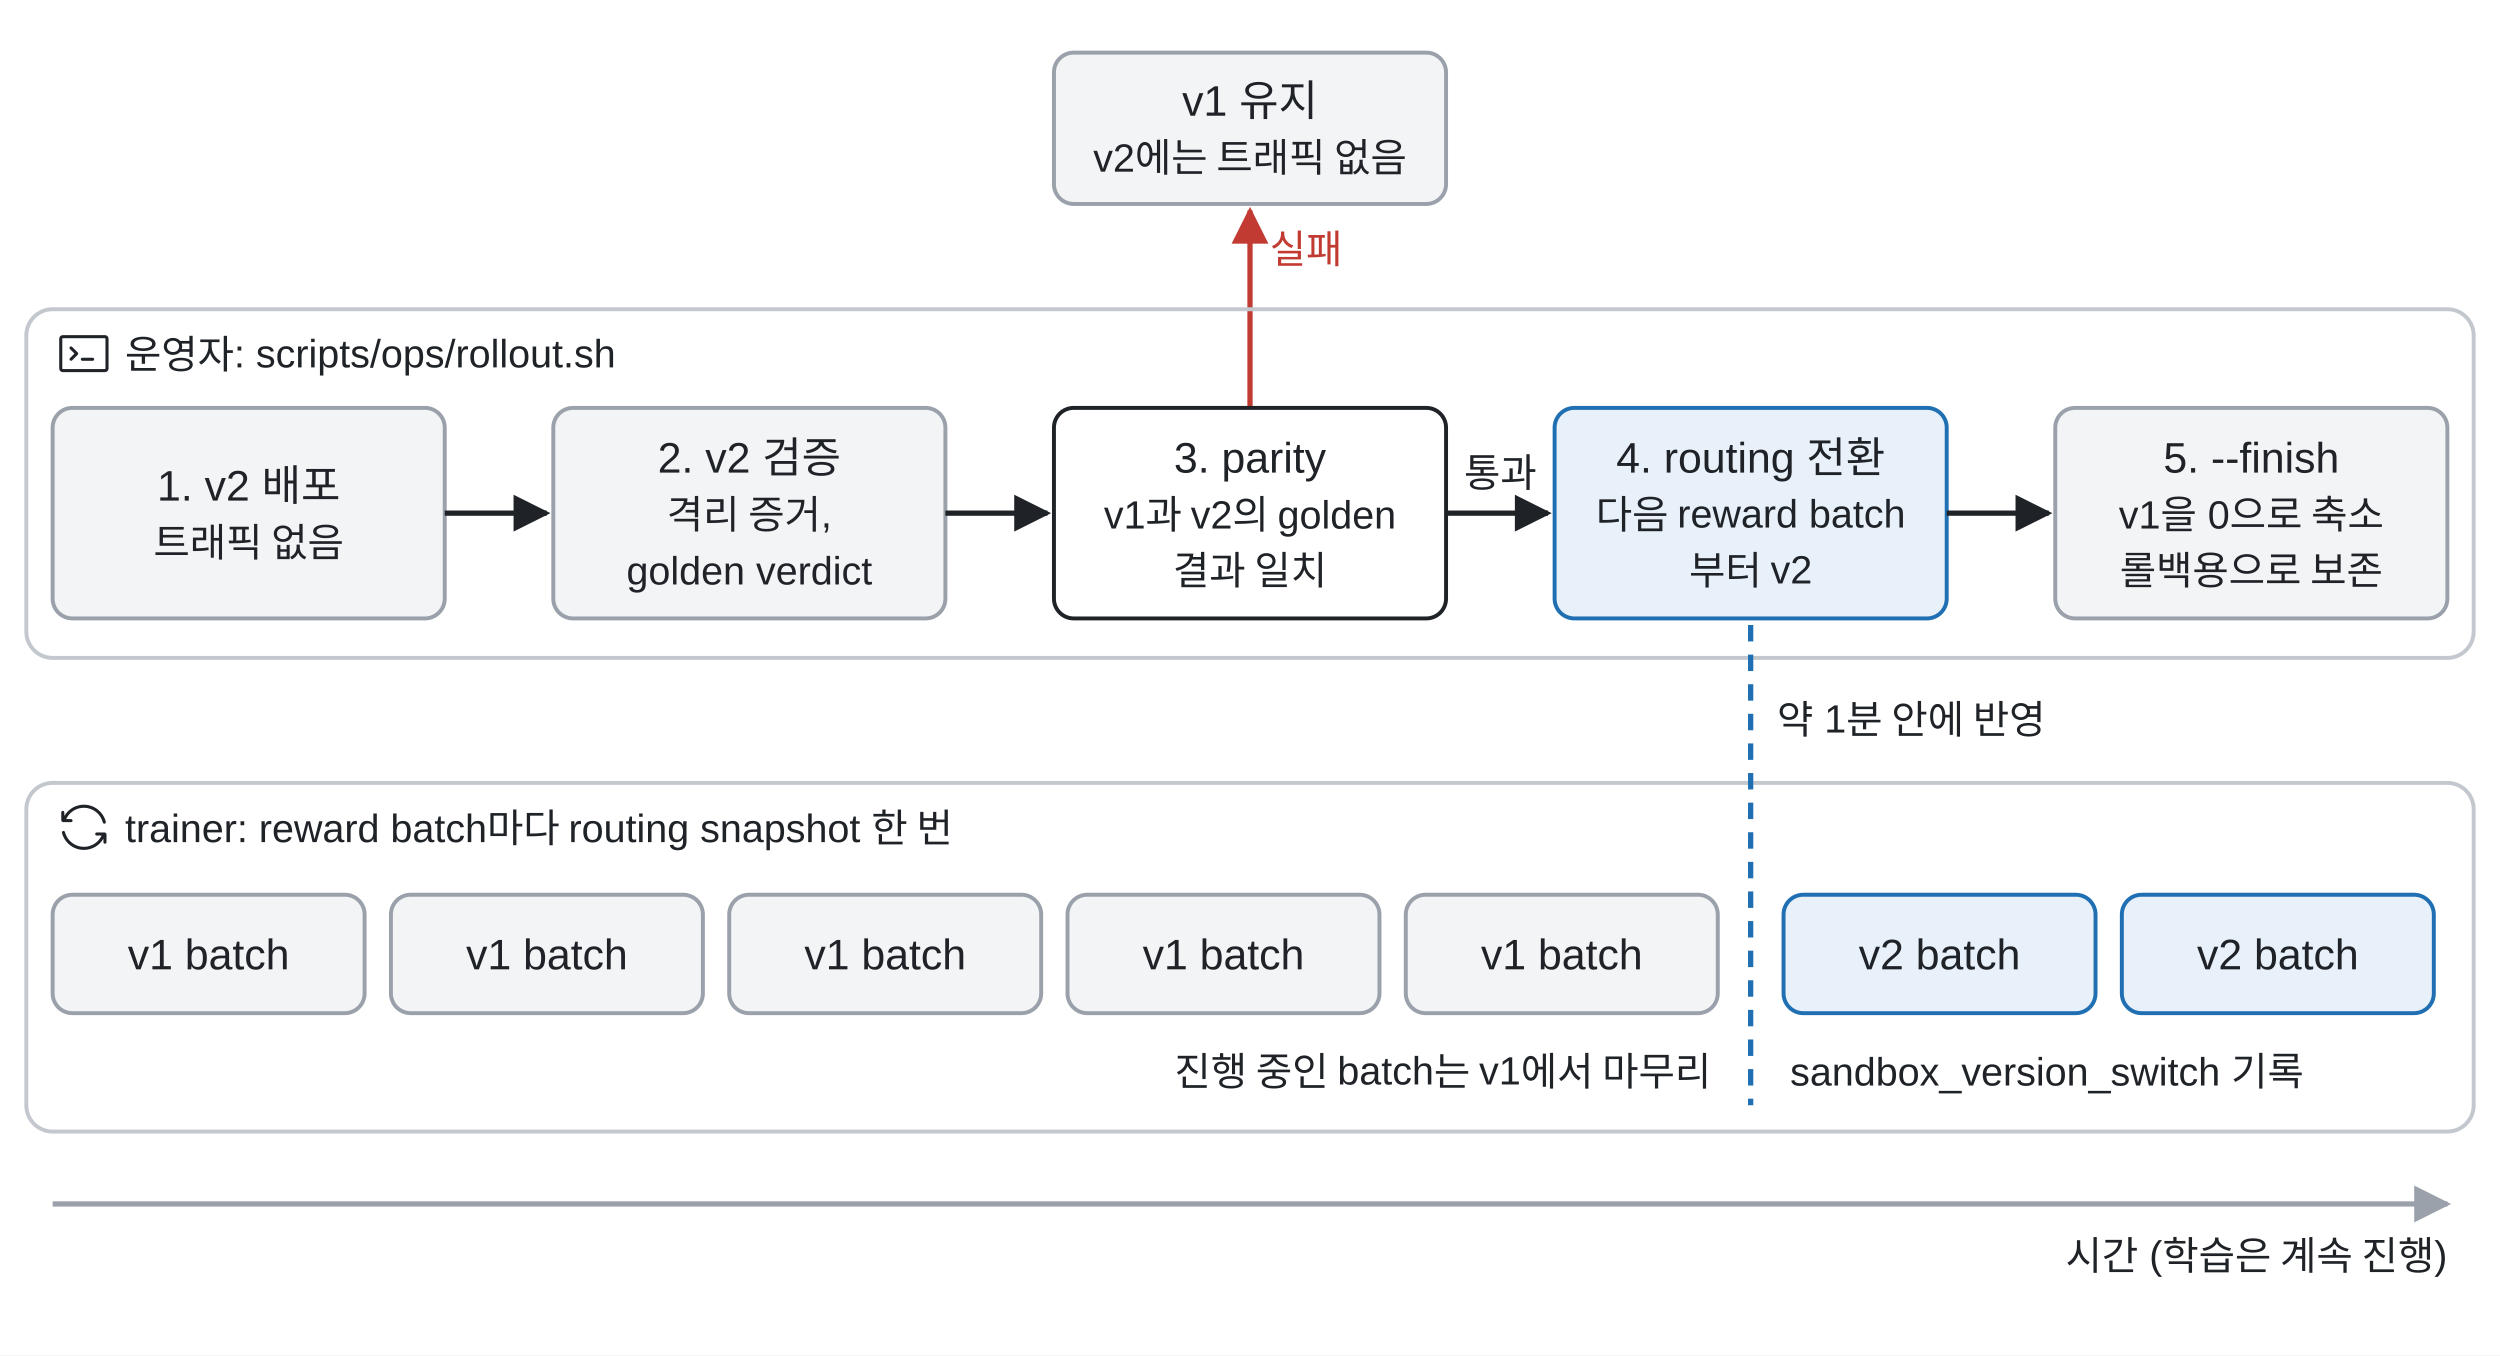
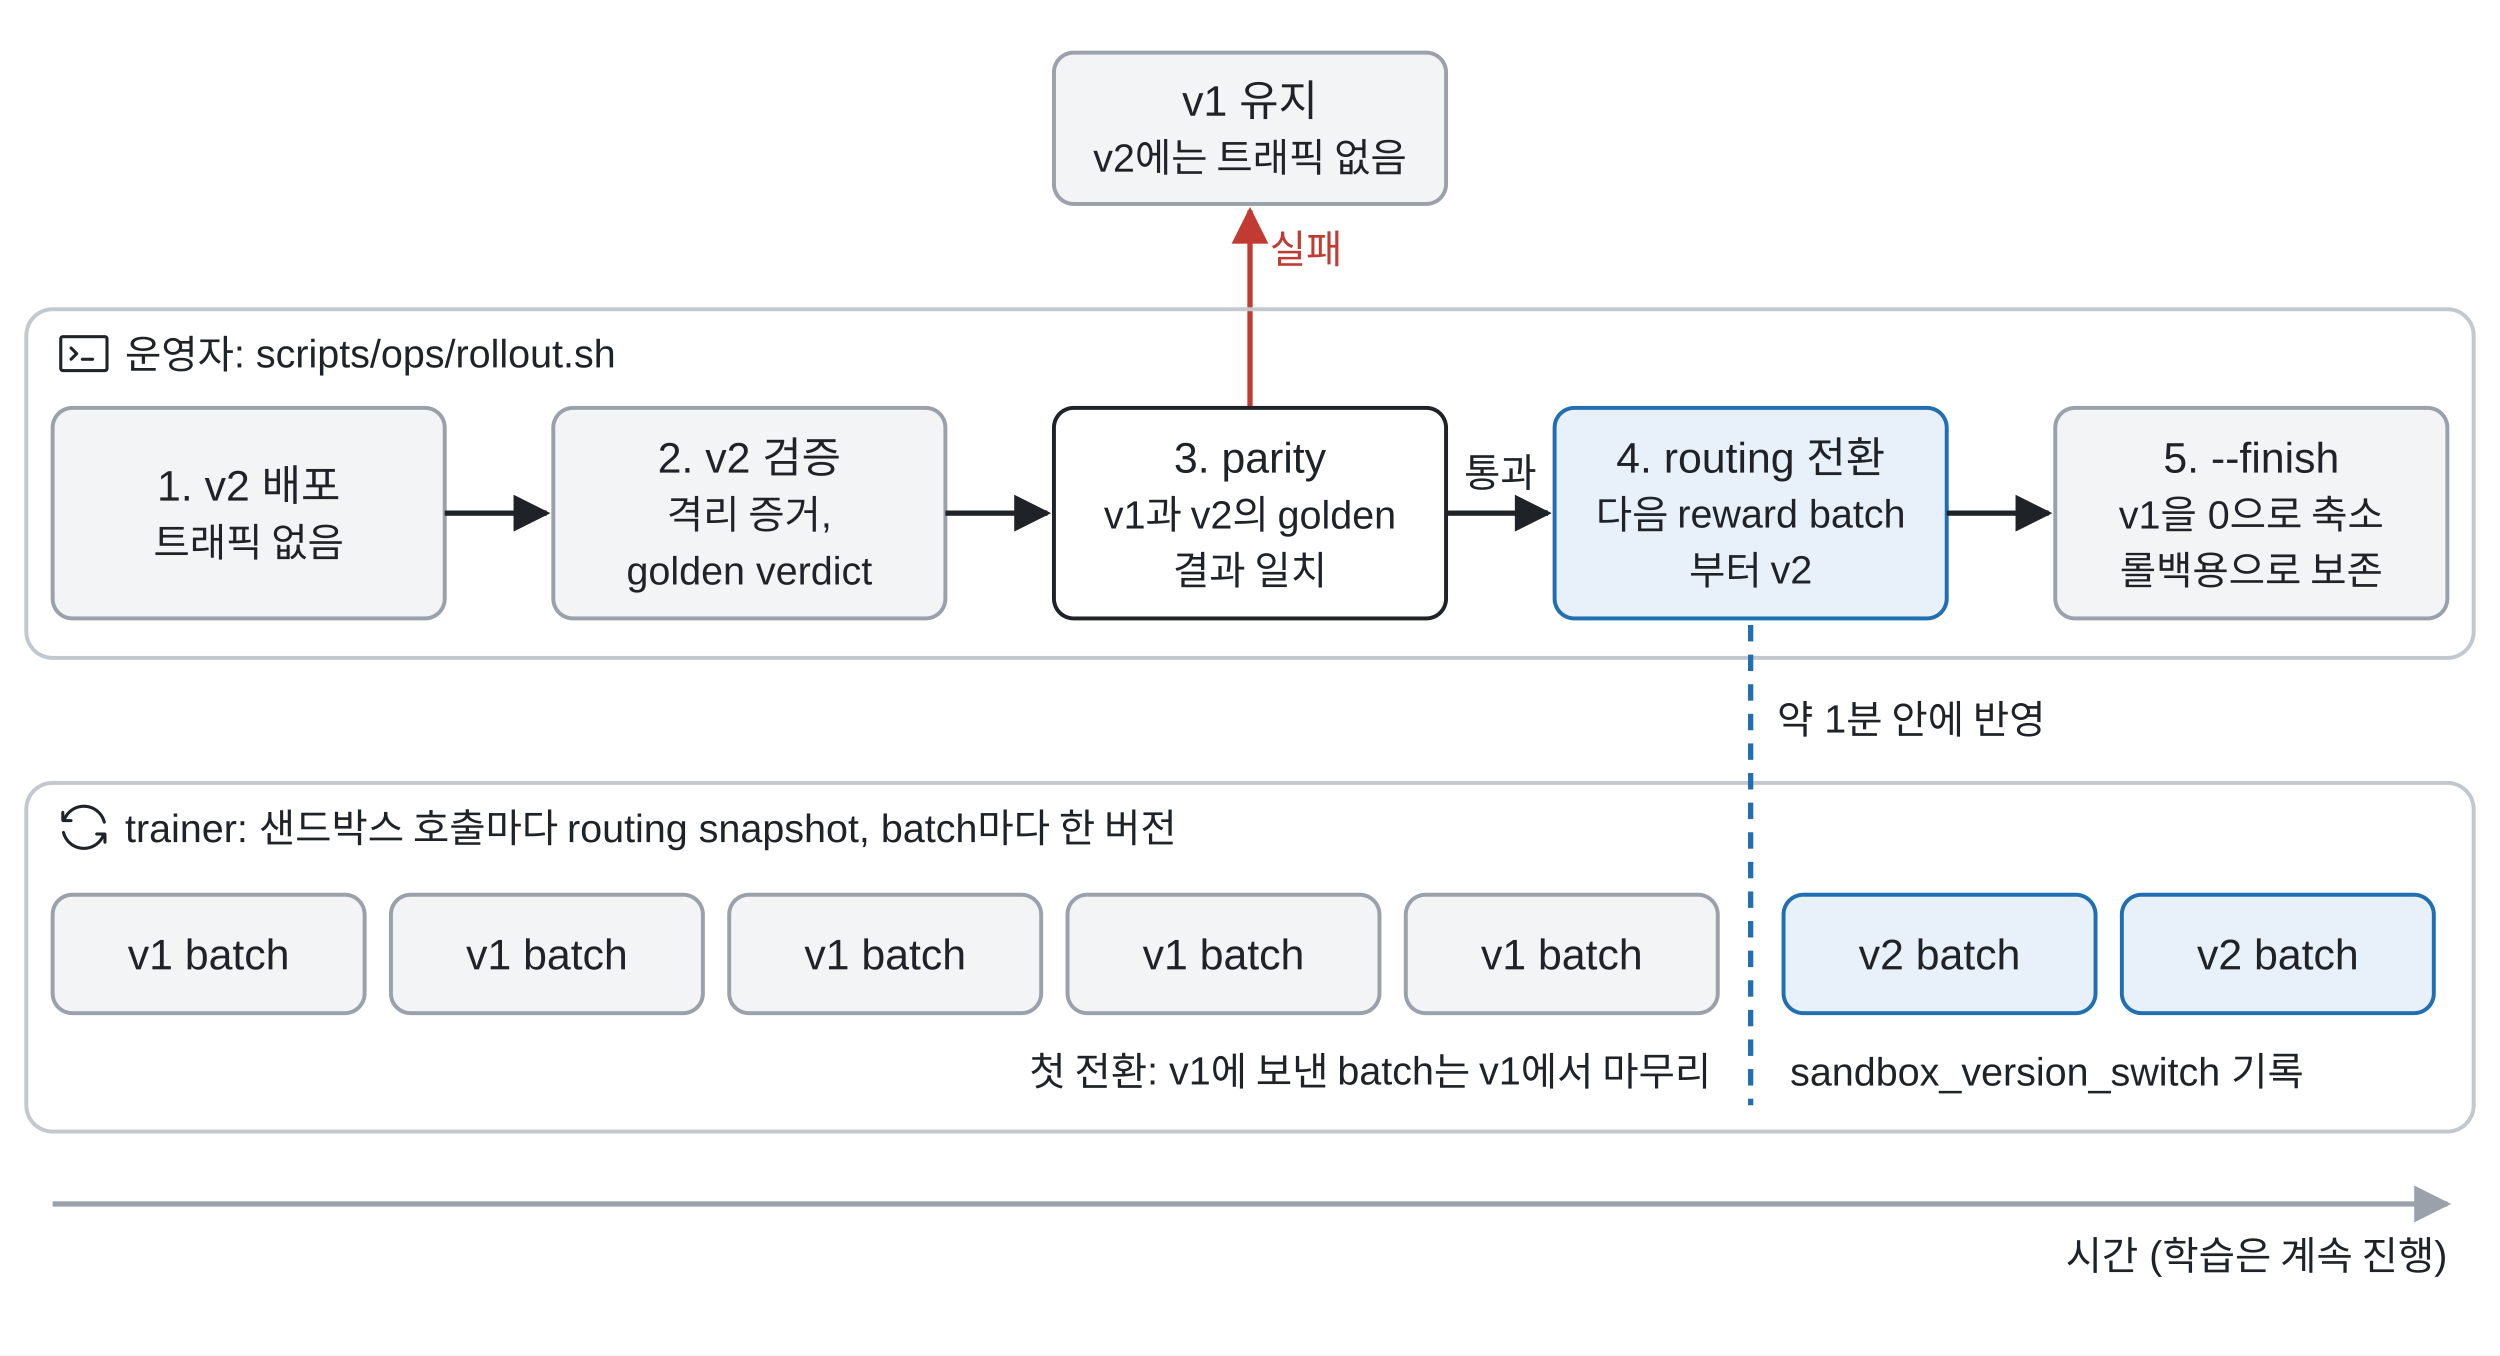
<svg xmlns="http://www.w3.org/2000/svg" width="760px" height="412px" viewBox="0 0 760 412" font-family="Pretendard, 'Apple SD Gothic Neo', 'Noto Sans KR', 'Malgun Gothic', Arial, sans-serif">
  <defs>
    <marker id="head-ink" viewBox="0 0 10 10" refX="9" refY="5" markerWidth="7" markerHeight="7" orient="auto-start-reverse">
      <path d="M0,0 L10,5 L0,10 z" fill="#1F2328" />
    </marker>
    <marker id="head-red" viewBox="0 0 10 10" refX="9" refY="5" markerWidth="7" markerHeight="7" orient="auto-start-reverse">
      <path d="M0,0 L10,5 L0,10 z" fill="#C23B32" />
    </marker>
    <marker id="head-accent" viewBox="0 0 10 10" refX="9" refY="5" markerWidth="7" markerHeight="7" orient="auto-start-reverse">
      <path d="M0,0 L10,5 L0,10 z" fill="#1F6FB2" />
    </marker>
    <marker id="head-muted" viewBox="0 0 10 10" refX="9" refY="5" markerWidth="7" markerHeight="7" orient="auto-start-reverse">
      <path d="M0,0 L10,5 L0,10 z" fill="#9AA1AB" />
    </marker>
  </defs>
  <rect width="100%" height="100%" fill="#FFFFFF" />
  <g id="n:keep-v1">
    <rect x="320.4" y="16" width="119.2" height="46" rx="6" fill="#F3F4F6" stroke="#9AA1AB" stroke-width="1.2" />
  </g>
  <text x="380.0" y="35.18" font-size="13" fill="#1F2328" text-anchor="middle">v1 유지</text>
  <text x="380.0" y="52.18" font-size="12" fill="#1F2328" text-anchor="middle">v2에는 트래픽 없음</text>
  <path d="M380.0,124 L380.0,64" fill="none" stroke="#C23B32" stroke-width="1.6" marker-end="url(#head-red)" />
  <text x="386.0" y="80" font-size="12" fill="#C23B32" text-anchor="start">실패</text>
  <rect x="8" y="94" width="744" height="106" rx="8" fill="none" stroke="#C3C8CF" stroke-width="1.2" />
  <g transform="translate(18,100) scale(0.625)" fill="#1F2328">
    <path d="M9.25 12a.75.75 0 0 1-.22.53l-2.75 2.75a.75.75 0 0 1-1.06-1.06L7.44 12 5.22 9.78a.75.75 0 1 1 1.06-1.06l2.75 2.75c.141.14.22.331.22.53m2 2a.75.75 0 0 0 0 1.5h5a.75.75 0 0 0 0-1.5z" />
    <path d="M0 4.75C0 3.784.784 3 1.75 3h20.5c.966 0 1.75.784 1.75 1.75v14.5A1.75 1.75 0 0 1 22.25 21H1.75A1.75 1.75 0 0 1 0 19.25Zm1.75-.25a.25.25 0 0 0-.25.25v14.5c0 .138.112.25.25.25h20.5a.25.25 0 0 0 .25-.25V4.75a.25.25 0 0 0-.25-.25Z" />
  </g>
  <text x="38" y="112" font-size="12" fill="#1F2328" text-anchor="start">운영자: scripts/ops/rollout.sh</text>
  <g id="n:step1">
    <rect x="16.0" y="124" width="119.2" height="64" rx="6" fill="#F3F4F6" stroke="#9AA1AB" stroke-width="1.2" />
  </g>
  <text x="75.6" y="152.18" font-size="13" fill="#1F2328" text-anchor="middle">1. v2 배포</text>
  <text x="75.6" y="169.18" font-size="12" fill="#1F2328" text-anchor="middle">트래픽 없음</text>
  <path d="M135.2,156.0 L166.2,156.0" fill="none" stroke="#1F2328" stroke-width="1.6" marker-end="url(#head-ink)" />
  <g id="n:step2">
    <rect x="168.2" y="124" width="119.2" height="64" rx="6" fill="#F3F4F6" stroke="#9AA1AB" stroke-width="1.2" />
  </g>
  <text x="227.8" y="143.68" font-size="13" fill="#1F2328" text-anchor="middle">2. v2 검증</text>
  <text x="227.8" y="160.68" font-size="12" fill="#1F2328" text-anchor="middle">격리 증거,</text>
  <text x="227.8" y="177.68" font-size="12" fill="#1F2328" text-anchor="middle">golden verdict</text>
  <path d="M287.4,156.0 L318.4,156.0" fill="none" stroke="#1F2328" stroke-width="1.6" marker-end="url(#head-ink)" />
  <g id="n:step3">
    <rect x="320.4" y="124" width="119.2" height="64" rx="6" fill="#FFFFFF" stroke="#1F2328" stroke-width="1.2" />
  </g>
  <text x="380.0" y="143.68" font-size="13" fill="#1F2328" text-anchor="middle">3. parity</text>
  <text x="380.0" y="160.68" font-size="12" fill="#1F2328" text-anchor="middle">v1과 v2의 golden</text>
  <text x="380.0" y="177.68" font-size="12" fill="#1F2328" text-anchor="middle">결과 일치</text>
  <path d="M439.6,156.0 L470.6,156.0" fill="none" stroke="#1F2328" stroke-width="1.6" marker-end="url(#head-ink)" />
  <text x="456.1" y="148.0" font-size="12" fill="#1F2328" text-anchor="middle">통과</text>
  <g id="n:step4">
    <rect x="472.6" y="124" width="119.2" height="64" rx="6" fill="#E8F1FA" stroke="#1F6FB2" stroke-width="1.2" />
  </g>
  <text x="532.2" y="143.68" font-size="13" fill="#1F2328" text-anchor="middle">4. routing 전환</text>
  <text x="532.2" y="160.68" font-size="12" fill="#1F2328" text-anchor="middle">다음 reward batch</text>
  <text x="532.2" y="177.68" font-size="12" fill="#1F2328" text-anchor="middle">부터 v2</text>
  <path d="M591.8,156.0 L622.8,156.0" fill="none" stroke="#1F2328" stroke-width="1.6" marker-end="url(#head-ink)" />
  <g id="n:step5">
    <rect x="624.8" y="124" width="119.2" height="64" rx="6" fill="#F3F4F6" stroke="#9AA1AB" stroke-width="1.2" />
  </g>
  <text x="684.4" y="143.68" font-size="13" fill="#1F2328" text-anchor="middle">5. --finish</text>
  <text x="684.4" y="160.68" font-size="12" fill="#1F2328" text-anchor="middle">v1을 0으로 축소</text>
  <text x="684.4" y="177.68" font-size="12" fill="#1F2328" text-anchor="middle">롤백용으로 보존</text>
  <rect x="8" y="238" width="744" height="106" rx="8" fill="none" stroke="#C3C8CF" stroke-width="1.2" />
  <g transform="translate(18,244) scale(0.625)" fill="#1F2328">
    <path d="M3.38 8A9.5 9.5 0 0 1 12 2.5a9.5 9.5 0 0 1 9.215 7.182.75.75 0 1 0 1.456-.364C21.473 4.539 17.15 1 12 1a11 11 0 0 0-9.5 5.452V4.75a.75.75 0 0 0-1.5 0V8.5a1 1 0 0 0 1 1h3.75a.75.75 0 0 0 0-1.5zm-.595 6.318a.75.75 0 0 0-1.455.364C2.527 19.461 6.85 23 12 23c4.052 0 7.592-2.191 9.5-5.451v1.701a.75.75 0 0 0 1.5 0V15.5a1 1 0 0 0-1-1h-3.75a.75.75 0 0 0 0 1.5h2.37A9.5 9.5 0 0 1 12 21.5c-4.446 0-8.181-3.055-9.215-7.182" />
  </g>
-   <text x="38" y="256" font-size="12" fill="#1F2328" text-anchor="start">trainer: reward batch마다 routing snapshot 한 번</text>
+   <text x="38" y="256" font-size="12" fill="#1F2328" text-anchor="start">trainer: 샌드박스 호출마다 routing snapshot, batch마다 한 버전</text>
  <g id="n:batch0">
    <rect x="16.0" y="272" width="94.84" height="36" rx="6" fill="#F3F4F6" stroke="#9AA1AB" stroke-width="1.2" />
  </g>
  <text x="63.42" y="294.68" font-size="13" fill="#1F2328" text-anchor="middle">v1 batch</text>
  <g id="n:batch1">
    <rect x="118.84" y="272" width="94.84" height="36" rx="6" fill="#F3F4F6" stroke="#9AA1AB" stroke-width="1.2" />
  </g>
  <text x="166.26" y="294.68" font-size="13" fill="#1F2328" text-anchor="middle">v1 batch</text>
  <g id="n:batch2">
    <rect x="221.68" y="272" width="94.84" height="36" rx="6" fill="#F3F4F6" stroke="#9AA1AB" stroke-width="1.2" />
  </g>
  <text x="269.1" y="294.68" font-size="13" fill="#1F2328" text-anchor="middle">v1 batch</text>
  <g id="n:batch3">
    <rect x="324.52" y="272" width="94.84" height="36" rx="6" fill="#F3F4F6" stroke="#9AA1AB" stroke-width="1.2" />
  </g>
  <text x="371.94" y="294.68" font-size="13" fill="#1F2328" text-anchor="middle">v1 batch</text>
  <g id="n:batch4">
    <rect x="427.36" y="272" width="94.84" height="36" rx="6" fill="#F3F4F6" stroke="#9AA1AB" stroke-width="1.2" />
  </g>
  <text x="474.78" y="294.68" font-size="13" fill="#1F2328" text-anchor="middle">v1 batch</text>
  <g id="n:batch5">
    <rect x="542.2" y="272" width="94.84" height="36" rx="6" fill="#E8F1FA" stroke="#1F6FB2" stroke-width="1.2" />
  </g>
  <text x="589.62" y="294.68" font-size="13" fill="#1F2328" text-anchor="middle">v2 batch</text>
  <g id="n:batch6">
    <rect x="645.04" y="272" width="94.84" height="36" rx="6" fill="#E8F1FA" stroke="#1F6FB2" stroke-width="1.2" />
  </g>
  <text x="692.46" y="294.68" font-size="13" fill="#1F2328" text-anchor="middle">v2 batch</text>
-   <text x="520.2" y="330" font-size="12" fill="#1F2328" text-anchor="end">진행 중인 batch는 v1에서 마무리</text>
+   <text x="520.2" y="330" font-size="12" fill="#1F2328" text-anchor="end">첫 전환: v1에 보낸 batch는 v1에서 마무리</text>
  <text x="544.2" y="330" font-size="12" fill="#1F2328" text-anchor="start">sandbox_version_switch 기록</text>
  <path d="M532.2,190 L532.2,336" fill="none" stroke="#1F6FB2" stroke-width="1.6" stroke-dasharray="5 4" />
  <text x="540.2" y="223.0" font-size="12" fill="#1F2328" text-anchor="start">약 1분 안에 반영</text>
  <path d="M16,366 L744,366" fill="none" stroke="#9AA1AB" stroke-width="1.6" marker-end="url(#head-muted)" />
  <text x="744" y="386" font-size="12" fill="#1F2328" text-anchor="end">시간 (학습은 계속 진행)</text>
</svg>
